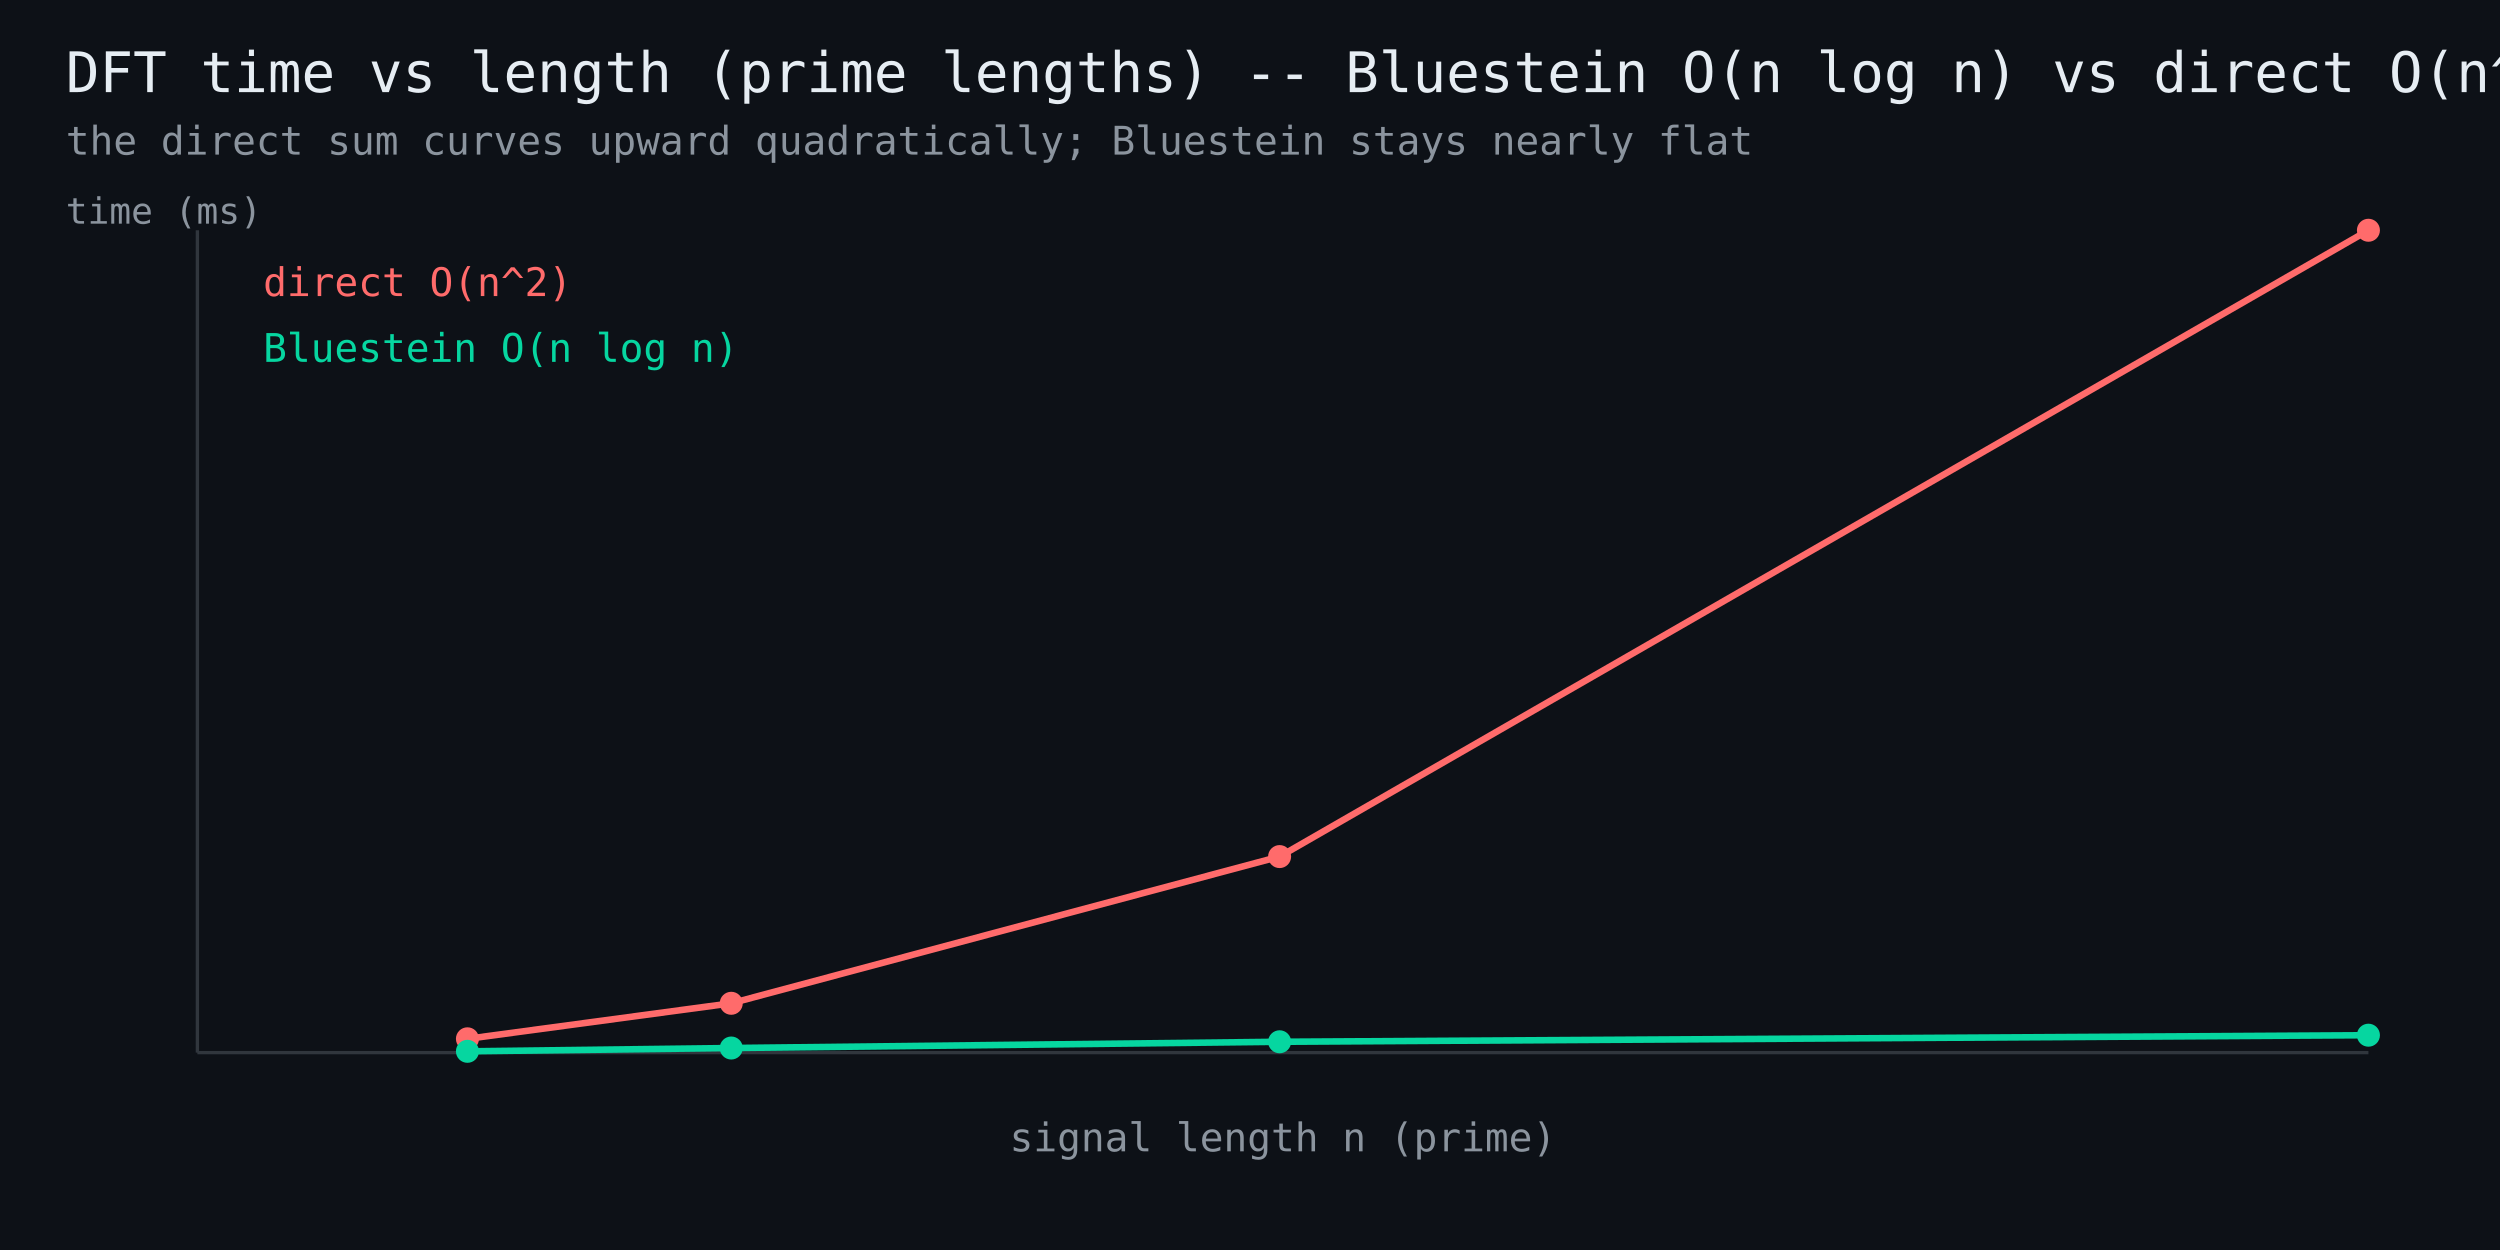
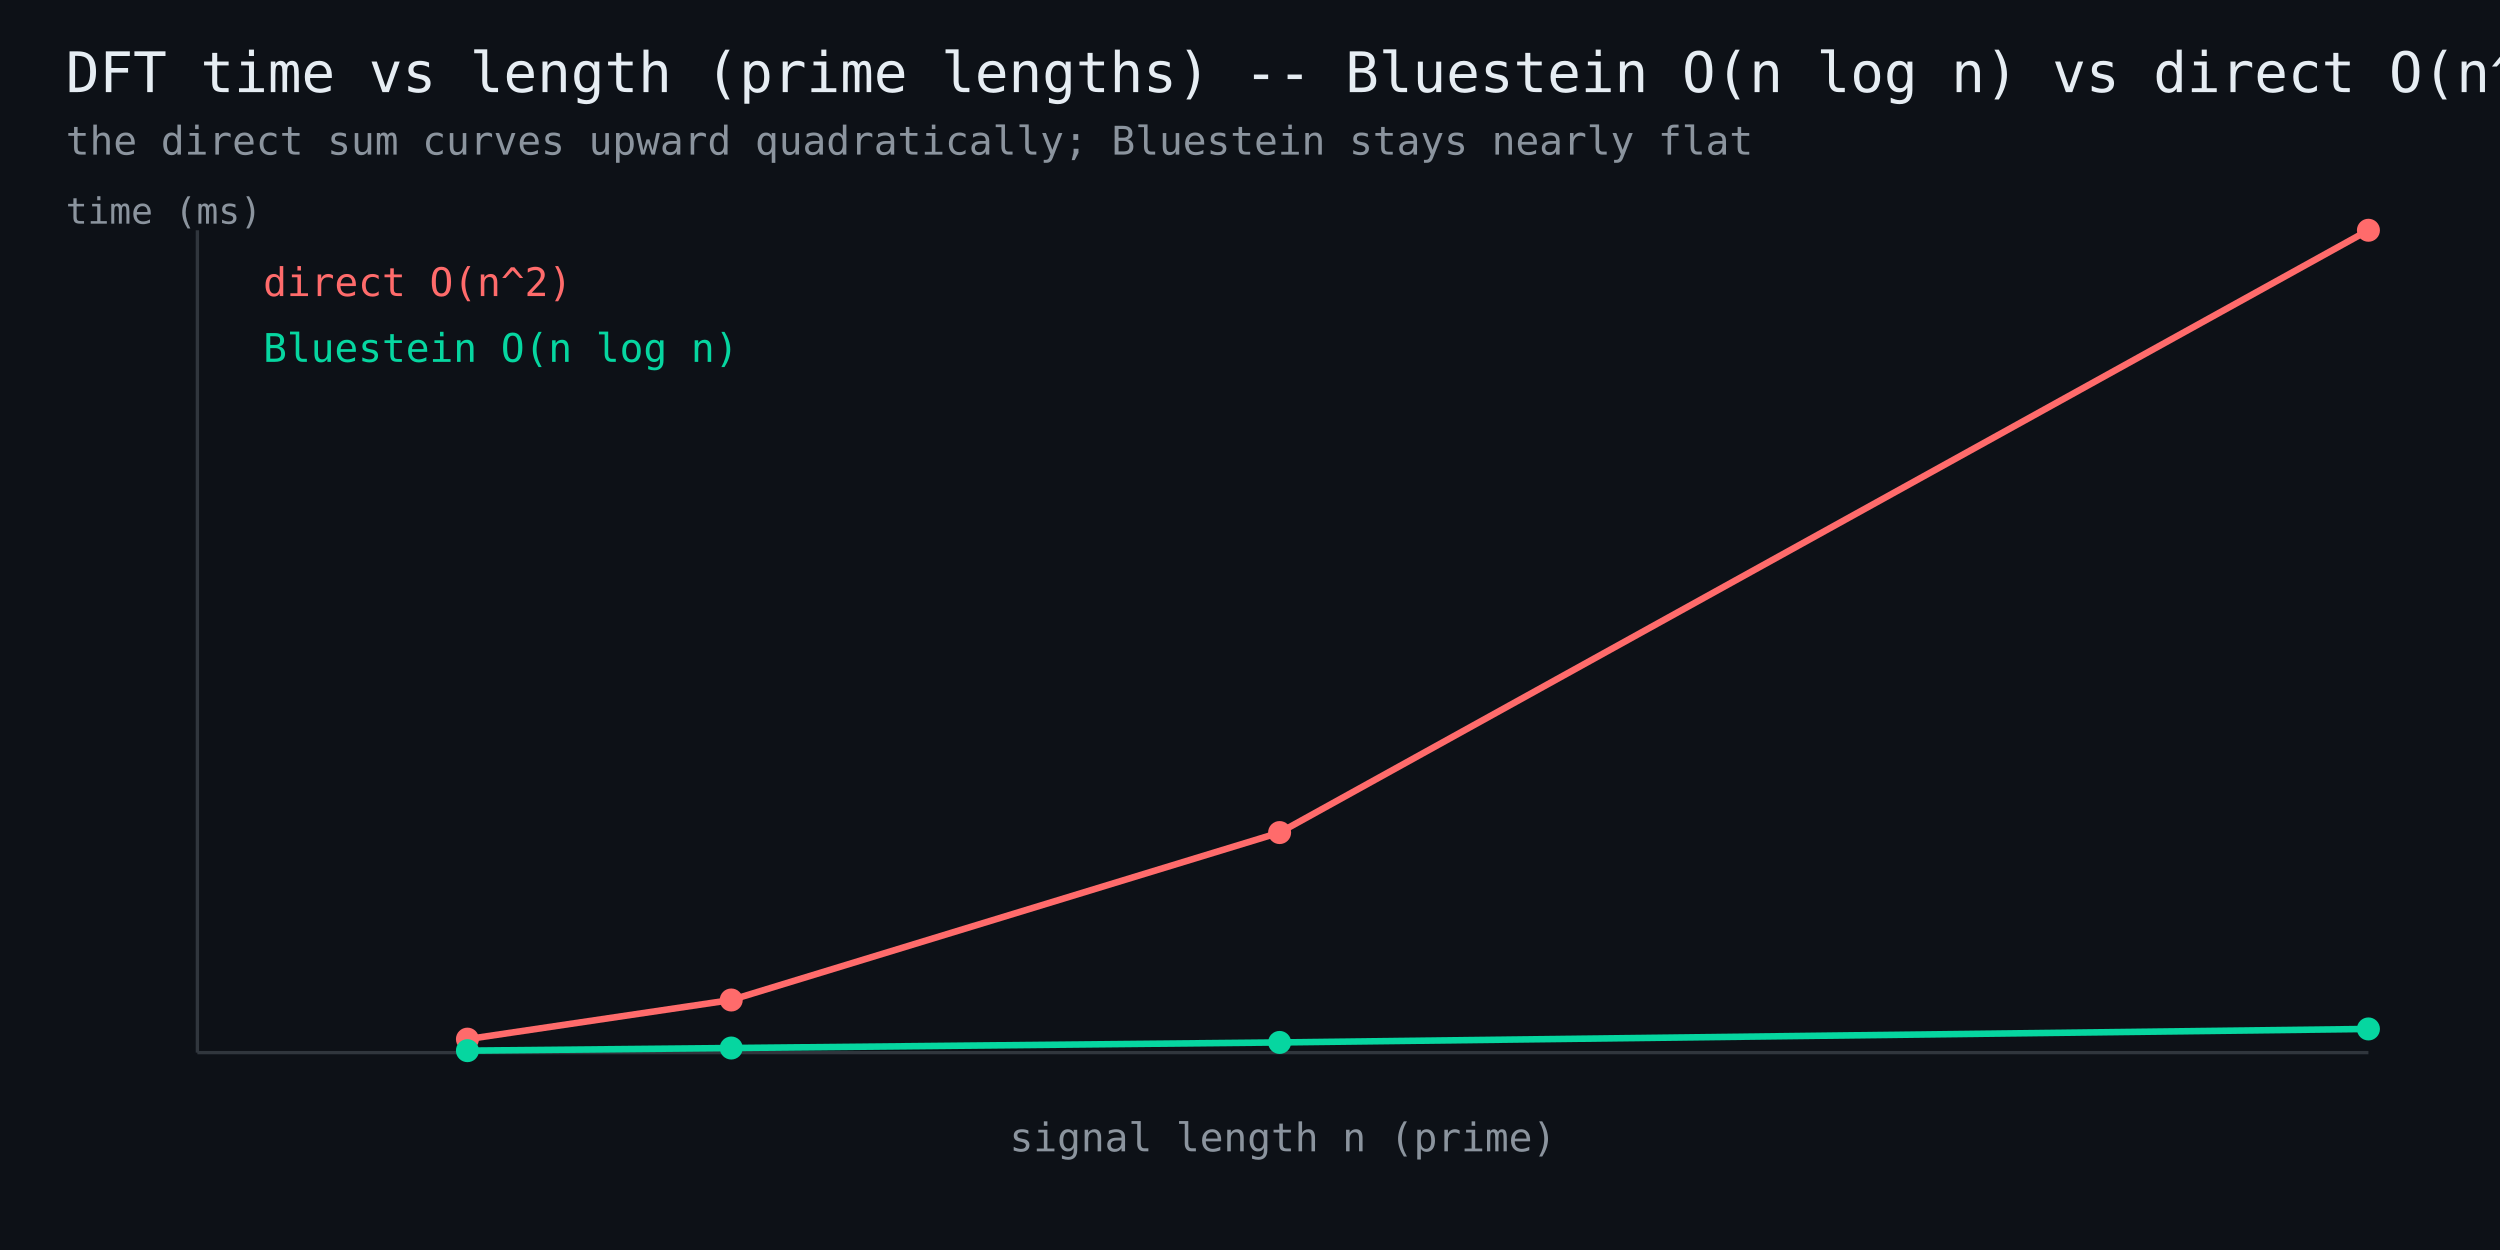
<svg xmlns="http://www.w3.org/2000/svg" width="760" height="380" viewBox="0 0 760 380" font-family="monospace">
  <rect width="760" height="380" fill="#0d1117" />
  <text x="20" y="28" fill="#e6edf3" font-size="17">DFT time vs length (prime lengths) -- Bluestein O(n log n) vs direct O(n^2)</text>
  <text x="20" y="47" fill="#8b949e" font-size="12">the direct sum curves upward quadratically; Bluestein stays nearly flat</text>
  <line x1="60" y1="320" x2="720" y2="320" stroke="#30363d" stroke-width="1" />
  <line x1="60" y1="320" x2="60" y2="70" stroke="#30363d" stroke-width="1" />
-   <polyline points="142.1,315.8 222.3,305.0 389.0,260.4 720.0,70.0" fill="none" stroke="#ff6b6b" stroke-width="2" />
-   <circle cx="142.1" cy="315.8" r="3.5" fill="#ff6b6b" />
-   <circle cx="222.3" cy="305.0" r="3.5" fill="#ff6b6b" />
-   <circle cx="389.0" cy="260.4" r="3.5" fill="#ff6b6b" />
+   <polyline points="142.1,315.9 222.3,304.0 389.0,253.1 720.0,70.0" fill="none" stroke="#ff6b6b" stroke-width="2" />
+   <circle cx="142.1" cy="315.9" r="3.5" fill="#ff6b6b" />
+   <circle cx="222.3" cy="304.0" r="3.5" fill="#ff6b6b" />
+   <circle cx="389.0" cy="253.1" r="3.5" fill="#ff6b6b" />
  <circle cx="720.0" cy="70.0" r="3.5" fill="#ff6b6b" />
  <text x="80" y="90" fill="#ff6b6b" font-size="12">direct O(n^2)</text>
-   <polyline points="142.1,319.6 222.3,318.6 389.0,316.7 720.0,314.7" fill="none" stroke="#06d6a0" stroke-width="2" />
-   <circle cx="142.1" cy="319.6" r="3.5" fill="#06d6a0" />
+   <polyline points="142.1,319.4 222.3,318.6 389.0,316.9 720.0,312.8" fill="none" stroke="#06d6a0" stroke-width="2" />
+   <circle cx="142.1" cy="319.4" r="3.5" fill="#06d6a0" />
  <circle cx="222.3" cy="318.6" r="3.5" fill="#06d6a0" />
-   <circle cx="389.0" cy="316.7" r="3.5" fill="#06d6a0" />
-   <circle cx="720.0" cy="314.7" r="3.5" fill="#06d6a0" />
+   <circle cx="389.0" cy="316.9" r="3.5" fill="#06d6a0" />
+   <circle cx="720.0" cy="312.8" r="3.5" fill="#06d6a0" />
  <text x="80" y="110" fill="#06d6a0" font-size="12">Bluestein O(n log n)</text>
  <text x="390" y="350" fill="#8b949e" font-size="12" text-anchor="middle">signal length n (prime)</text>
  <text x="20" y="68" fill="#8b949e" font-size="11">time (ms)</text>
</svg>
